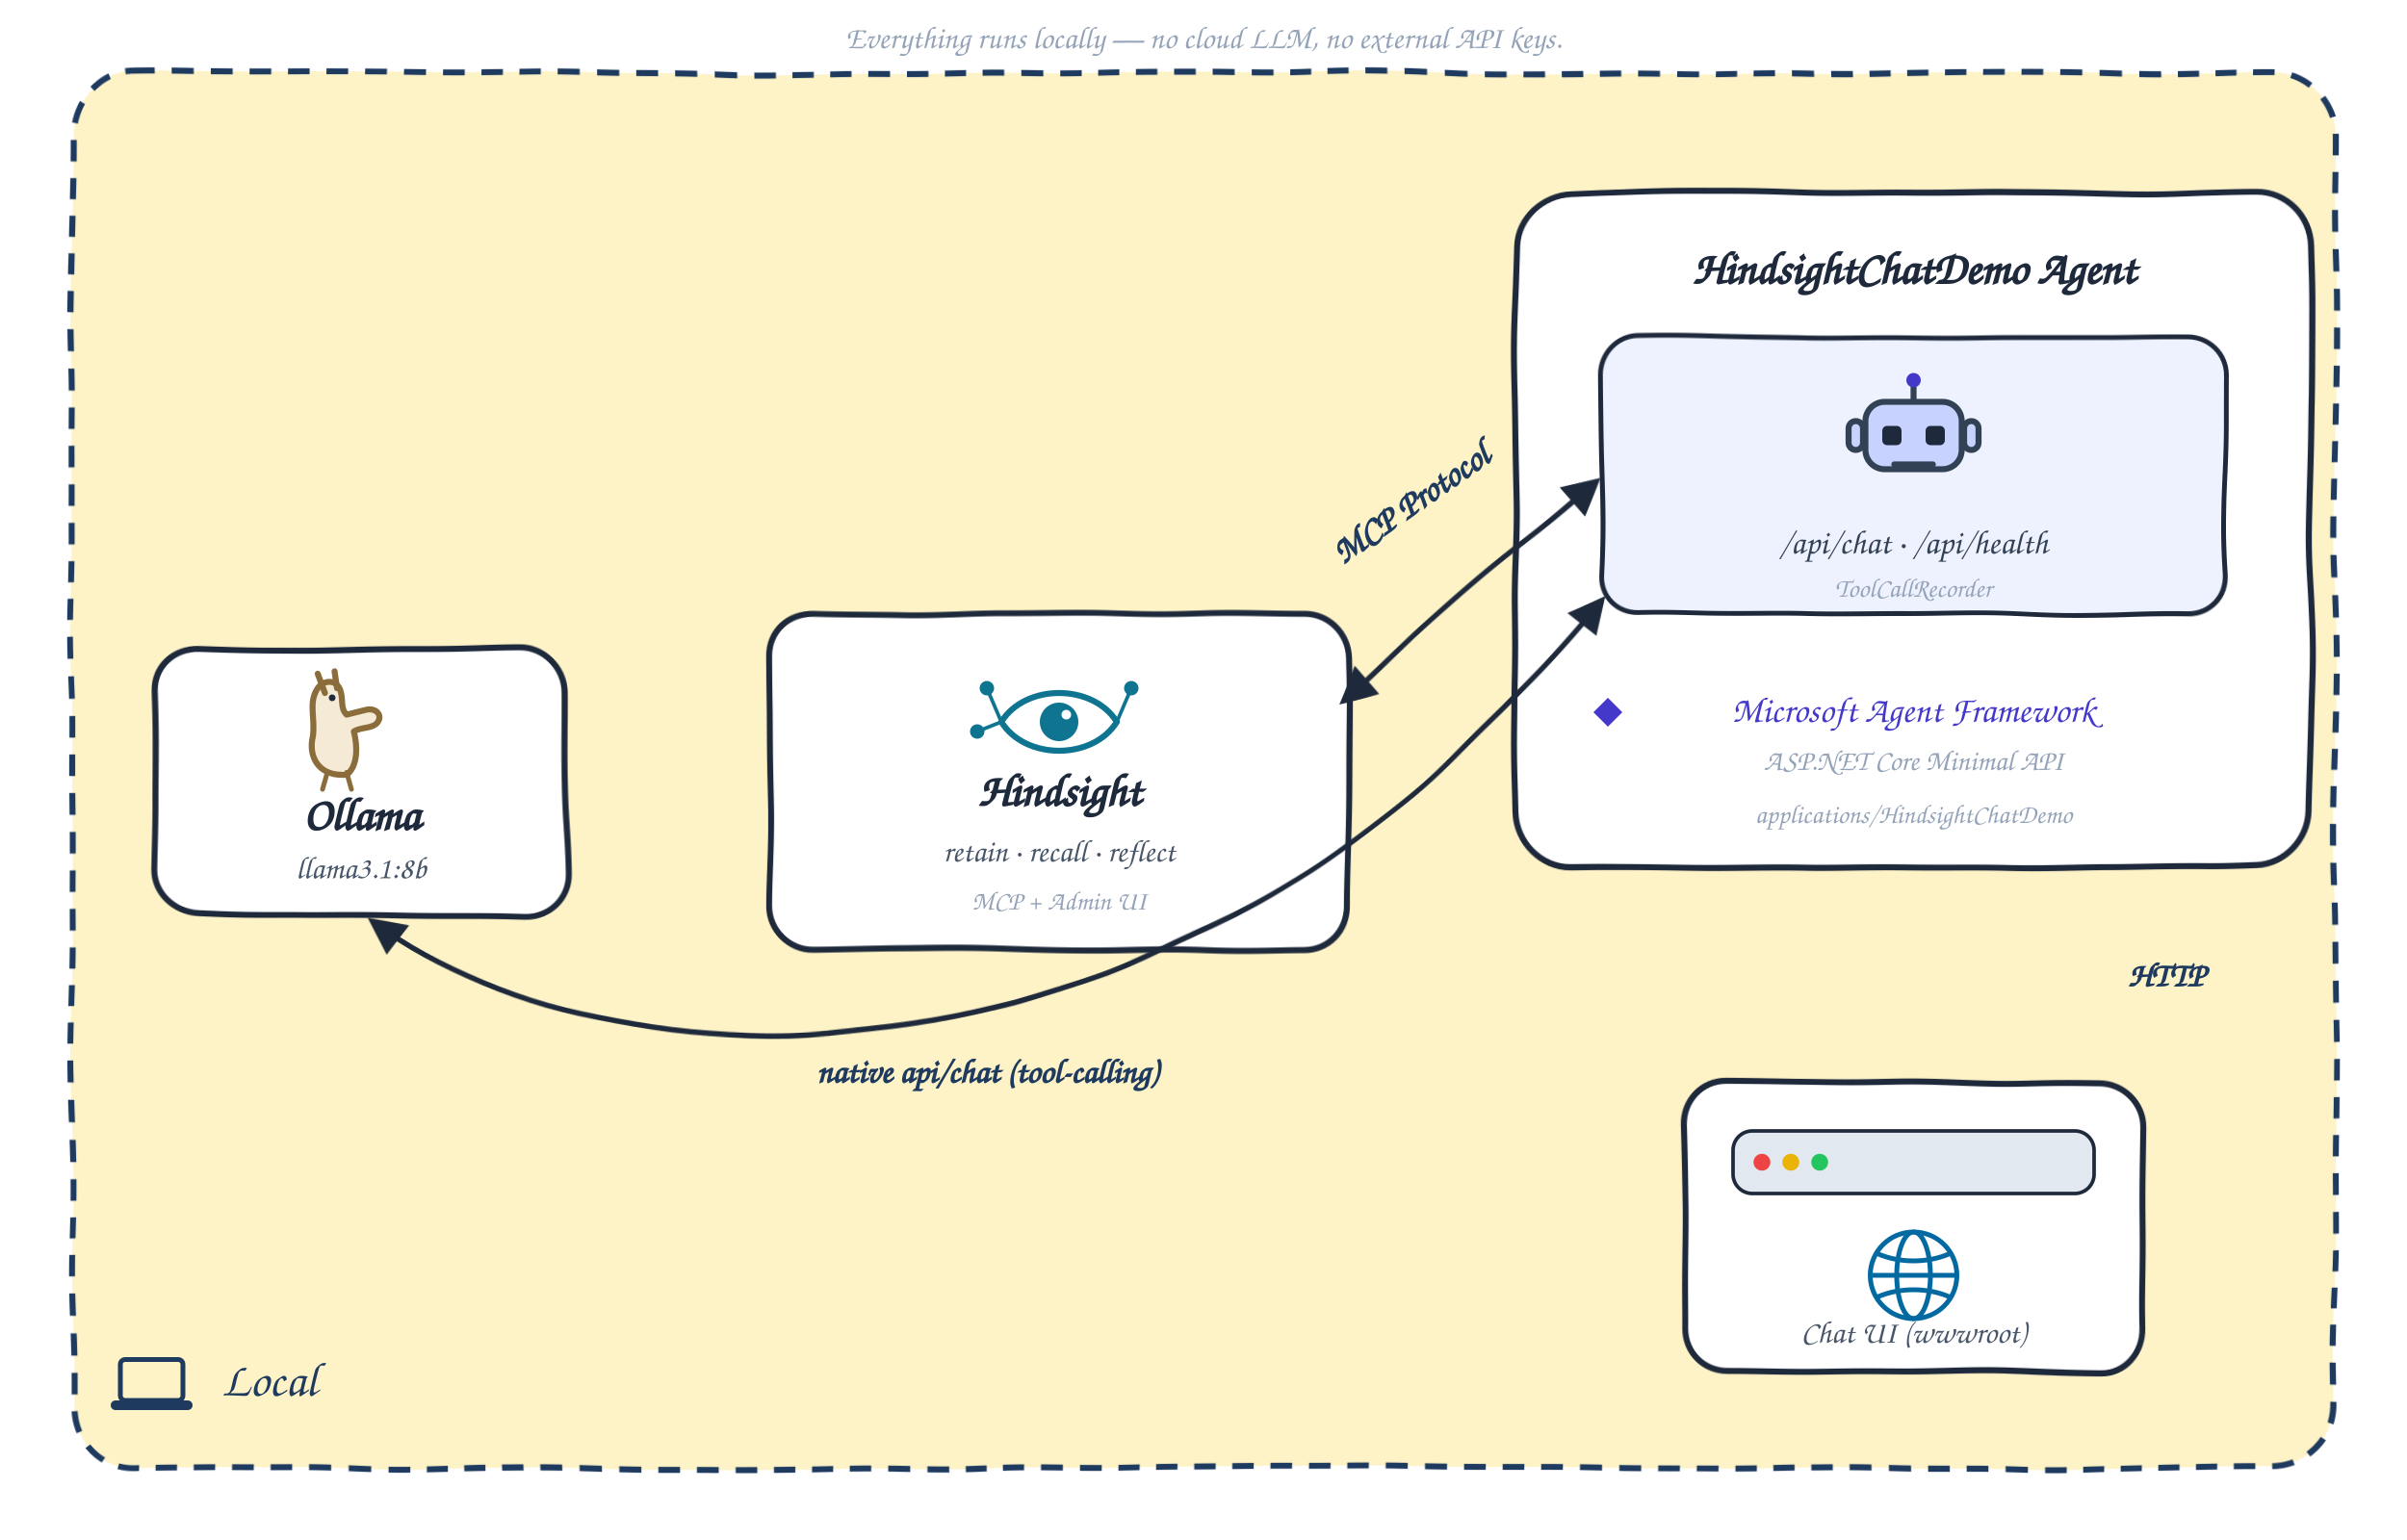
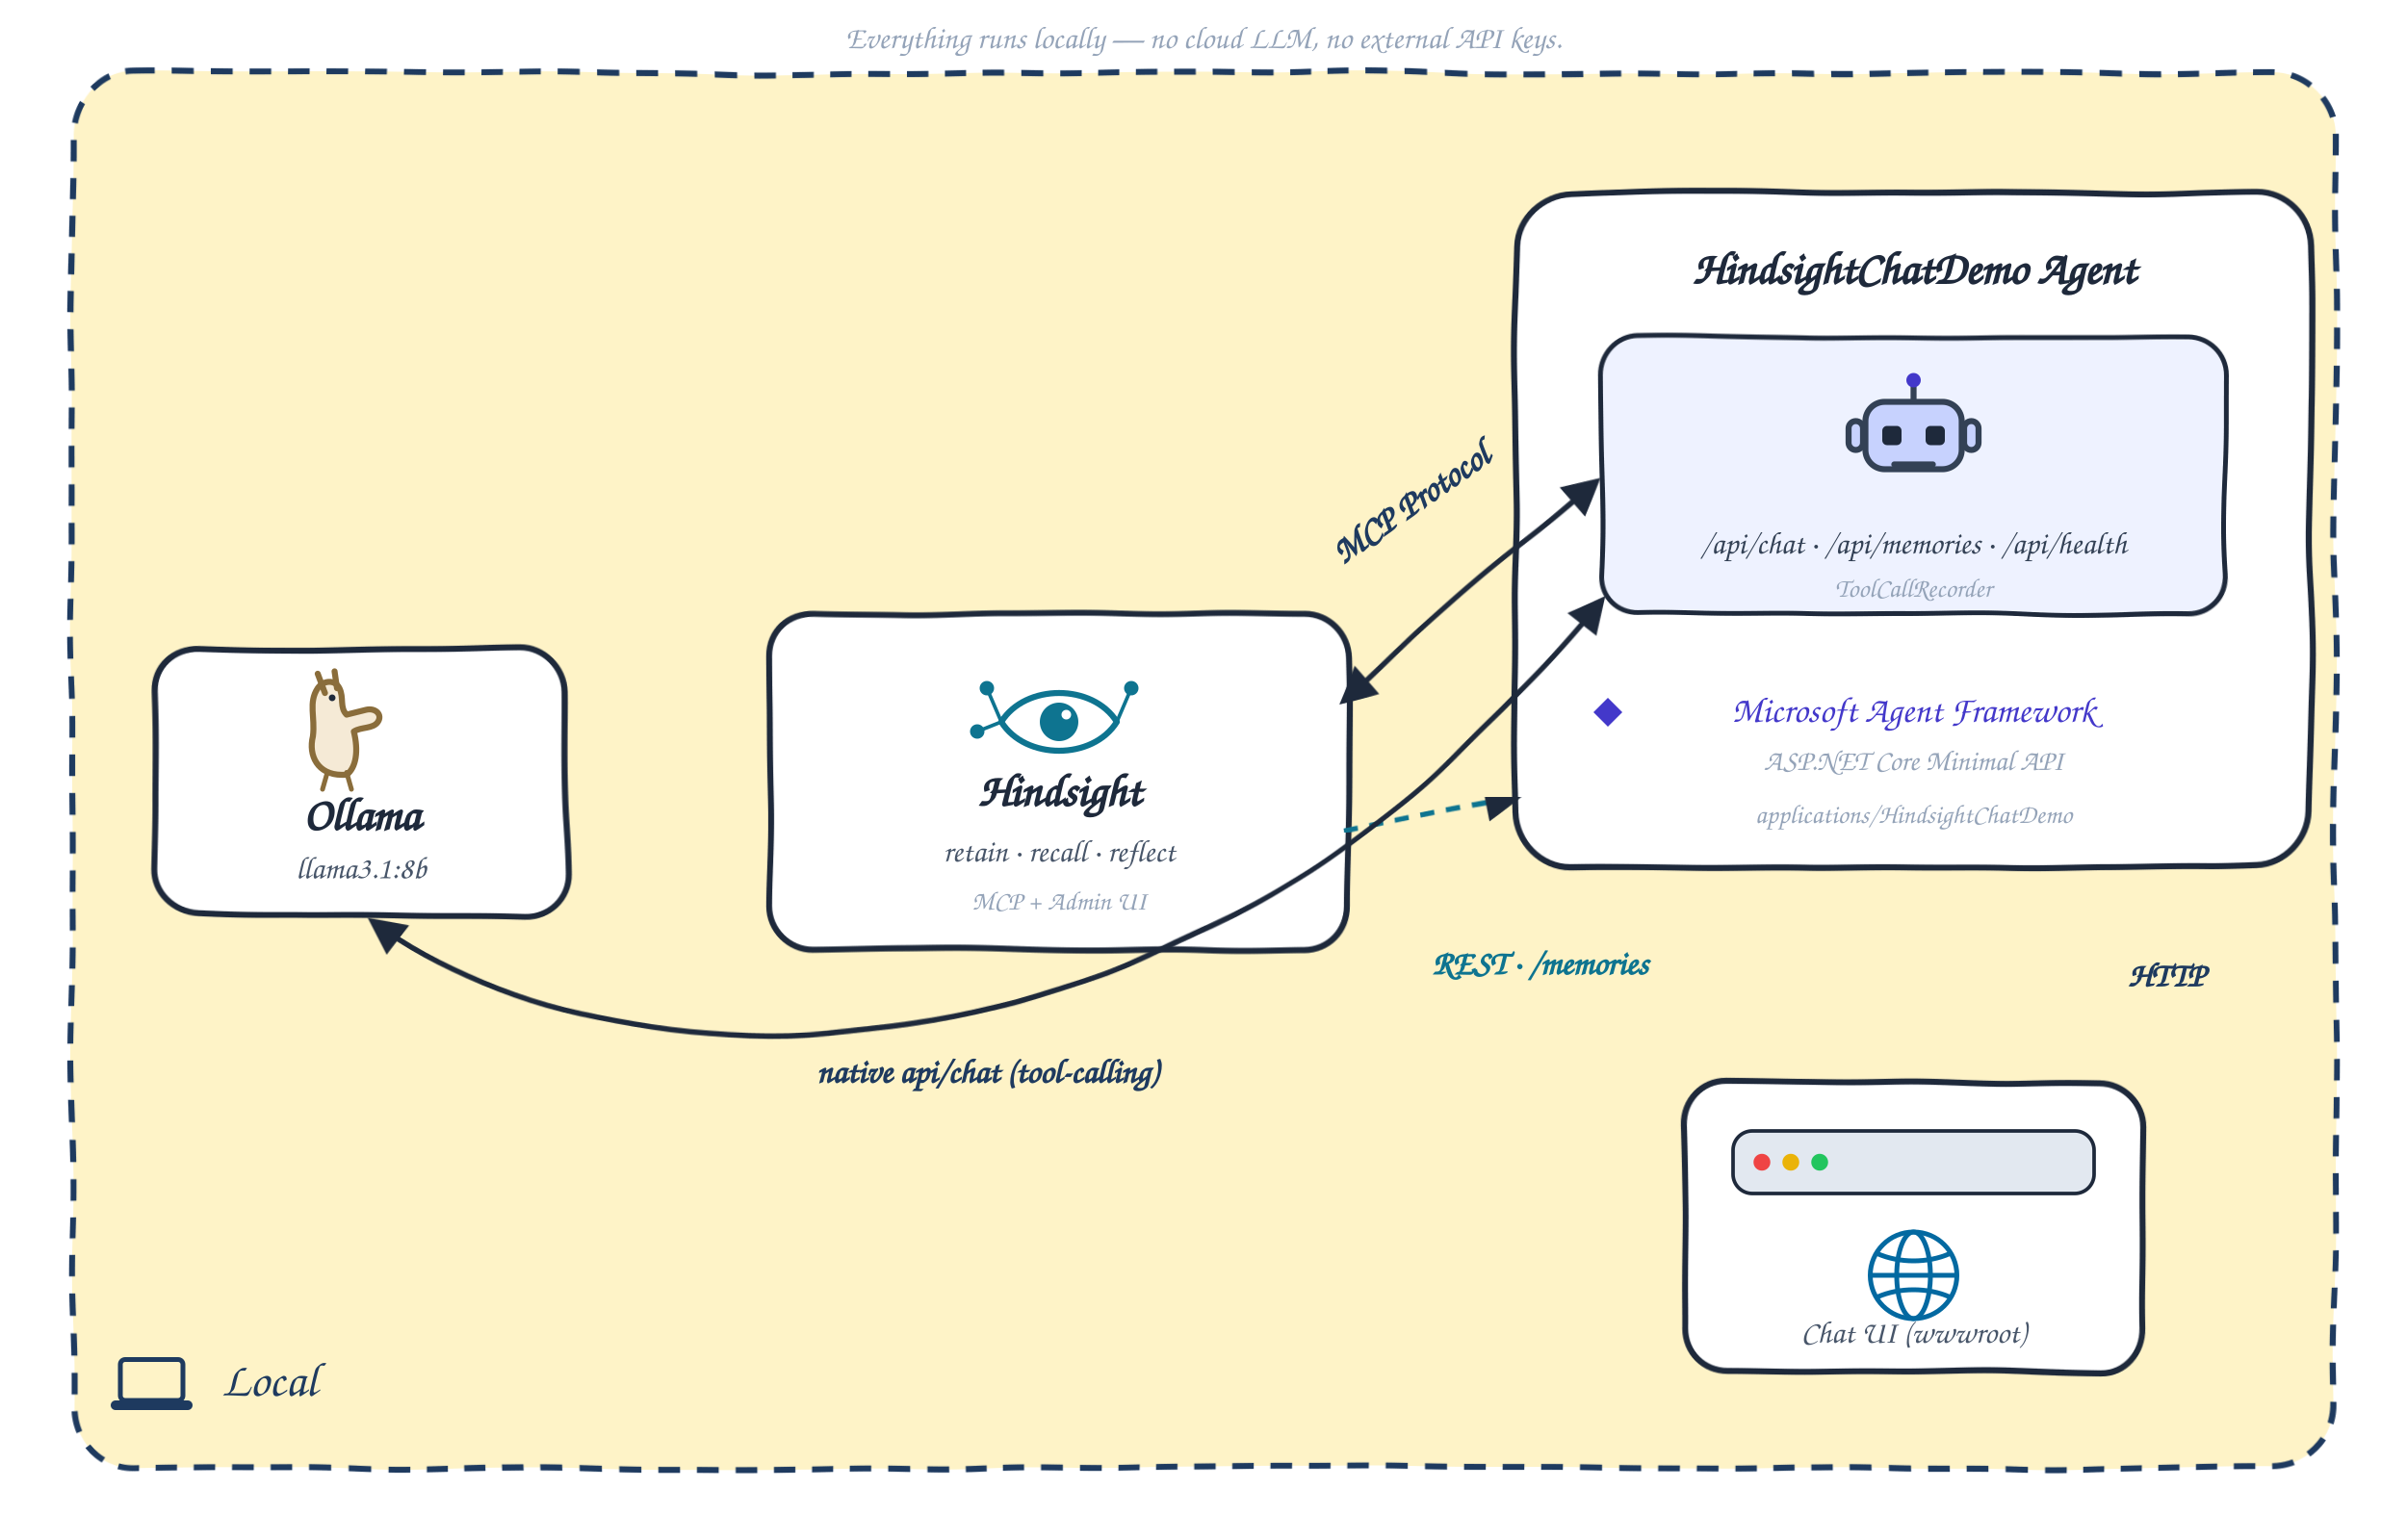
<svg xmlns="http://www.w3.org/2000/svg" viewBox="0 0 1000 640" font-family="'Segoe Print','Bradley Hand','Comic Sans MS',cursive">
  <defs>
    <filter id="sketch" x="-5%" y="-5%" width="110%" height="110%">
      <feTurbulence type="fractalNoise" baseFrequency="0.012" numOctaves="2" seed="7" result="noise" />
      <feDisplacementMap in="SourceGraphic" in2="noise" scale="4" />
    </filter>
    <marker id="arrow" viewBox="0 0 10 10" refX="8" refY="5" markerWidth="7" markerHeight="7" orient="auto-start-reverse">
      <path d="M0,0 L10,5 L0,10 z" fill="#1e293b" />
    </marker>
  </defs>
  <rect width="1000" height="640" fill="white" />
  <rect x="30" y="30" width="940" height="580" rx="26" fill="#FEF3C7" stroke="#1e3a5f" stroke-width="2.5" stroke-dasharray="9 7" filter="url(#sketch)" />
  <g transform="translate(50,565)">
    <rect x="0" y="0" width="26" height="17" rx="2" fill="none" stroke="#1e3a5f" stroke-width="2" />
    <rect x="-4" y="17" width="34" height="4" rx="2" fill="#1e3a5f" />
  </g>
  <text x="92" y="580" font-size="20" fill="#1e3a5f" font-style="italic">Local</text>
  <rect x="65" y="270" width="170" height="110" rx="18" fill="white" stroke="#1e293b" stroke-width="2.5" filter="url(#sketch)" />
  <g transform="translate(122,282)" stroke="#8a6d3b" stroke-width="2.5" fill="#f5ead6" stroke-linejoin="round" stroke-linecap="round">
    <path d="M20 40 C10 40, 6 32, 8 24 C9 16, 6 10, 10 4 C12 1, 17 0, 19 4 C21 8, 19 12, 22 15 L30 13 C34 12, 37 15, 35 18 C33 21, 28 20, 25 22 C27 30, 26 37, 22 40 Z" />
    <path d="M13 6 L10 -2 M18 4 L17 -3" fill="none" />
    <circle cx="16" cy="8" r="1.4" fill="#1e293b" stroke="none" />
    <line x1="14" y1="39" x2="12" y2="46" stroke-width="2" />
    <line x1="22" y1="39" x2="24" y2="46" stroke-width="2" />
  </g>
  <text x="150" y="345" font-size="19" text-anchor="middle" font-weight="bold" fill="#1e293b">Ollama</text>
  <text x="150" y="365" font-size="13" text-anchor="middle" fill="#475569">llama3.1:8b</text>
  <rect x="320" y="255" width="240" height="140" rx="18" fill="white" stroke="#1e293b" stroke-width="2.5" filter="url(#sketch)" />
  <g transform="translate(440,300)">
    <path d="M-24 0 C-14 -16, 14 -16, 24 0 C14 16, -14 16, -24 0 Z" fill="none" stroke="#0e7490" stroke-width="2.5" stroke-linejoin="round" />
    <circle cx="0" cy="0" r="8" fill="#0e7490" />
    <circle cx="3" cy="-3" r="2" fill="white" />
    <circle cx="-30" cy="-14" r="3" fill="#0e7490" />
    <circle cx="30" cy="-14" r="3" fill="#0e7490" />
    <circle cx="-34" cy="4" r="3" fill="#0e7490" />
    <line x1="-24" y1="0" x2="-30" y2="-14" stroke="#0e7490" stroke-width="1.5" />
    <line x1="-24" y1="0" x2="-34" y2="4" stroke="#0e7490" stroke-width="1.5" />
    <line x1="24" y1="0" x2="30" y2="-14" stroke="#0e7490" stroke-width="1.5" />
  </g>
  <text x="440" y="335" font-size="19" text-anchor="middle" font-weight="bold" fill="#1e293b">Hindsight</text>
  <text x="440" y="358" font-size="13" text-anchor="middle" fill="#475569">retain · recall · reflect</text>
  <text x="440" y="378" font-size="11" text-anchor="middle" fill="#94a3b8">MCP + Admin UI</text>
  <rect x="630" y="80" width="330" height="280" rx="22" fill="white" stroke="#1e293b" stroke-width="2.5" filter="url(#sketch)" />
  <text x="795" y="118" font-size="19" text-anchor="middle" font-weight="bold" fill="#1e293b">HindsightChatDemo Agent</text>
  <rect x="665" y="140" width="260" height="115" rx="16" fill="#eef2ff" stroke="#1e293b" stroke-width="2" filter="url(#sketch)" />
  <g transform="translate(795,185)" stroke="#334155" stroke-width="2.5" stroke-linejoin="round" stroke-linecap="round">
    <line x1="0" y1="-24" x2="0" y2="-18" fill="none" />
    <circle cx="0" cy="-27" r="3" fill="#4338ca" stroke="none" />
    <rect x="-20" y="-18" width="40" height="28" rx="8" fill="#c7d2fe" />
    <rect x="-13" y="-8" width="8" height="8" rx="2" fill="#1e293b" stroke="none" />
    <rect x="5" y="-8" width="8" height="8" rx="2" fill="#1e293b" stroke="none" />
    <line x1="-8" y1="8" x2="8" y2="8" fill="none" />
    <rect x="-27" y="-10" width="6" height="12" rx="3" fill="#c7d2fe" />
    <rect x="21" y="-10" width="6" height="12" rx="3" fill="#c7d2fe" />
  </g>
-   <text x="795" y="230" font-size="14" text-anchor="middle" fill="#334155">/api/chat · /api/health</text>
+   <text x="795" y="230" font-size="13" text-anchor="middle" fill="#334155">/api/chat · /api/memories · /api/health</text>
  <text x="795" y="248" font-size="11" text-anchor="middle" fill="#94a3b8">ToolCallRecorder</text>
  <polygon points="662,296 668,290 674,296 668,302" fill="#4338ca" />
  <text x="795" y="300" font-size="15" text-anchor="middle" fill="#4338ca">Microsoft Agent Framework</text>
  <text x="795" y="320" font-size="12" text-anchor="middle" fill="#94a3b8">ASP.NET Core Minimal API</text>
  <text x="795" y="342" font-size="11" text-anchor="middle" fill="#94a3b8">applications/HindsightChatDemo</text>
  <rect x="700" y="450" width="190" height="120" rx="18" fill="white" stroke="#1e293b" stroke-width="2.5" filter="url(#sketch)" />
  <rect x="720" y="470" width="150" height="26" rx="8" fill="#e2e8f0" stroke="#1e293b" stroke-width="1.5" />
  <circle cx="732" cy="483" r="3.5" fill="#ef4444" />
  <circle cx="744" cy="483" r="3.5" fill="#eab308" />
  <circle cx="756" cy="483" r="3.5" fill="#22c55e" />
  <g transform="translate(795,530)" fill="none" stroke="#0369a1" stroke-width="2">
    <circle cx="0" cy="0" r="18" />
    <ellipse cx="0" cy="0" rx="7" ry="18" />
    <line x1="-18" y1="0" x2="18" y2="0" />
    <path d="M-15 -9 C-6 -5, 6 -5, 15 -9" />
    <path d="M-15 9 C-6 5, 6 5, 15 9" />
  </g>
  <text x="795" y="558" font-size="13" text-anchor="middle" fill="#475569">Chat UI (wwwroot)</text>
  <line x1="238" y1="325" x2="317" y2="325" stroke="#1e293b" stroke-width="2.2" marker-start="url(#arrow)" marker-end="url(#arrow)" filter="url(#sketch)" />
  <line x1="558" y1="290" x2="662" y2="200" stroke="#1e293b" stroke-width="2.2" marker-start="url(#arrow)" marker-end="url(#arrow)" filter="url(#sketch)" />
  <text x="558" y="235" font-size="15" fill="#1e3a5f" font-weight="bold" transform="rotate(-35 558 235)">MCP Protocol</text>
+   <line x1="558" y1="345" x2="630" y2="332" stroke="#0e7490" stroke-width="2.2" stroke-dasharray="6 5" marker-end="url(#arrow)" filter="url(#sketch)" />
+   <text x="595" y="405" font-size="14" fill="#0e7490" font-weight="bold">REST · /memories</text>
  <path d="M 665 250 C 500 460, 260 460, 155 383" fill="none" stroke="#1e293b" stroke-width="2.2" marker-start="url(#arrow)" marker-end="url(#arrow)" filter="url(#sketch)" />
  <text x="410" y="450" font-size="14" text-anchor="middle" fill="#1e3a5f" font-weight="bold">native api/chat (tool-calling)</text>
  <line x1="795" y1="362" x2="795" y2="447" stroke="#1e293b" stroke-width="2.2" marker-start="url(#arrow)" marker-end="url(#arrow)" filter="url(#sketch)" />
  <text x="900" y="410" font-size="14" text-anchor="middle" fill="#1e3a5f" font-weight="bold">HTTP</text>
  <text x="500" y="20" font-size="13" text-anchor="middle" fill="#94a3b8" font-style="italic">Everything runs locally — no cloud LLM, no external API keys.</text>
</svg>
